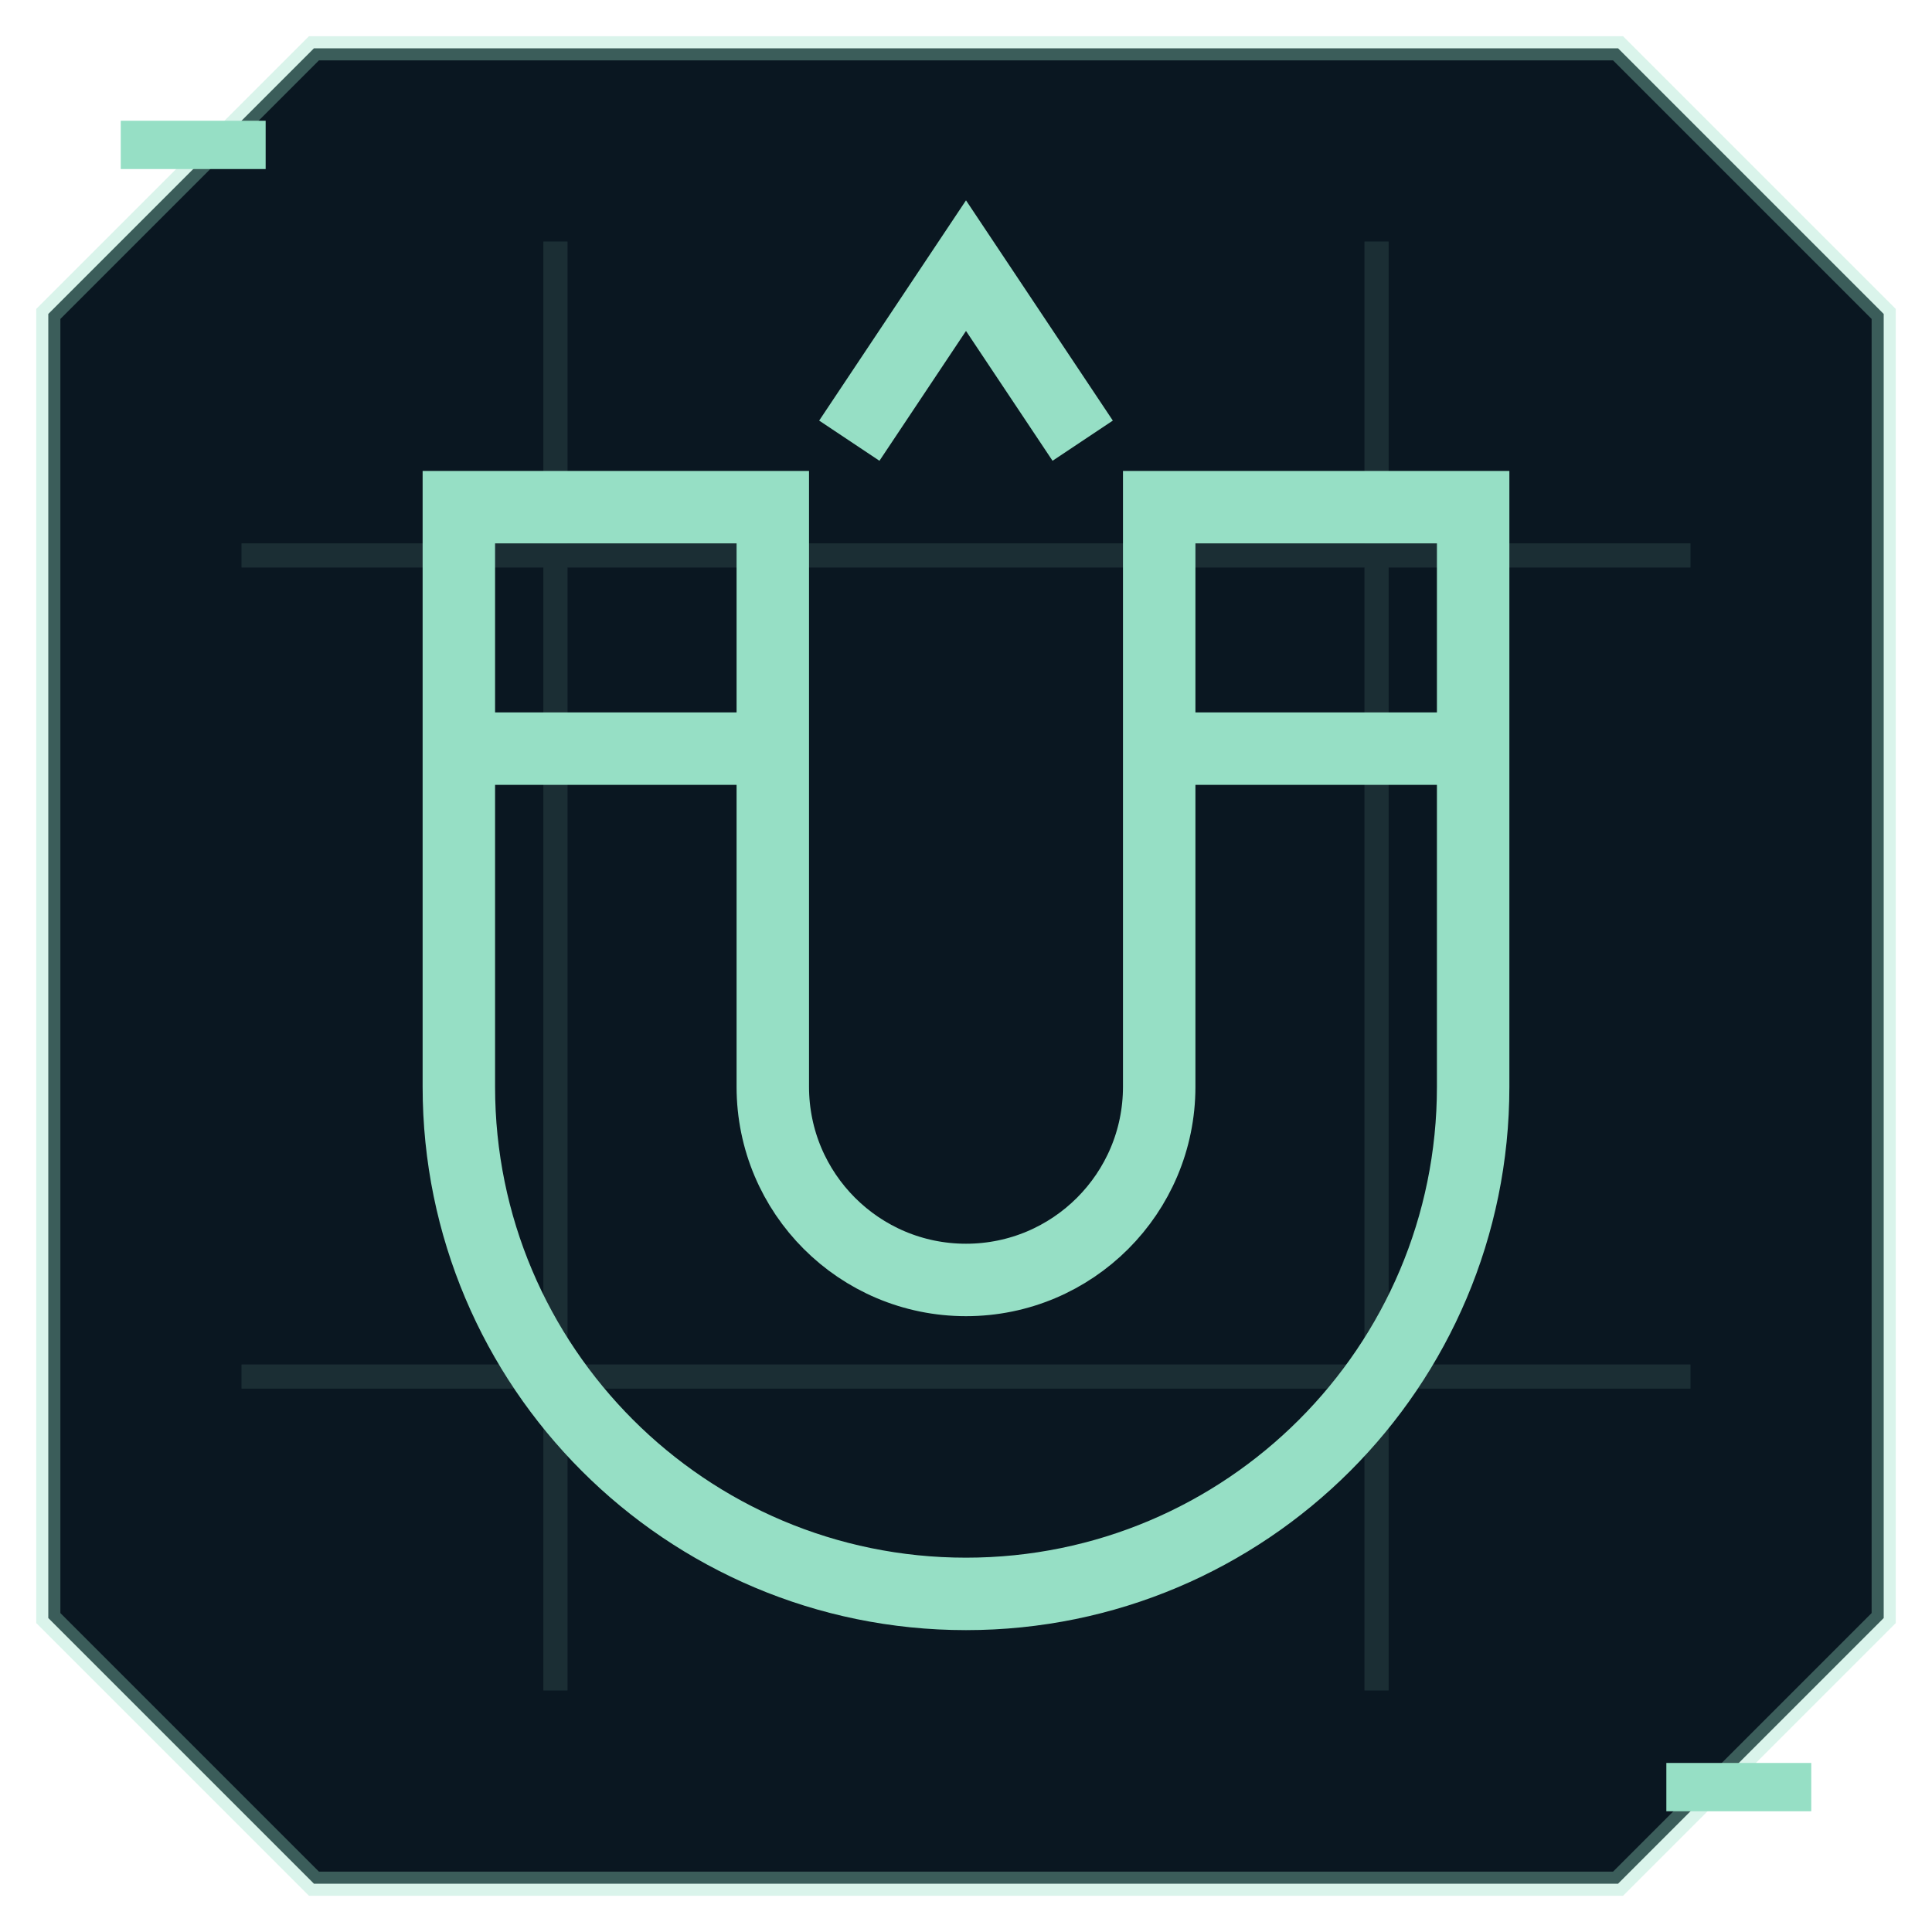
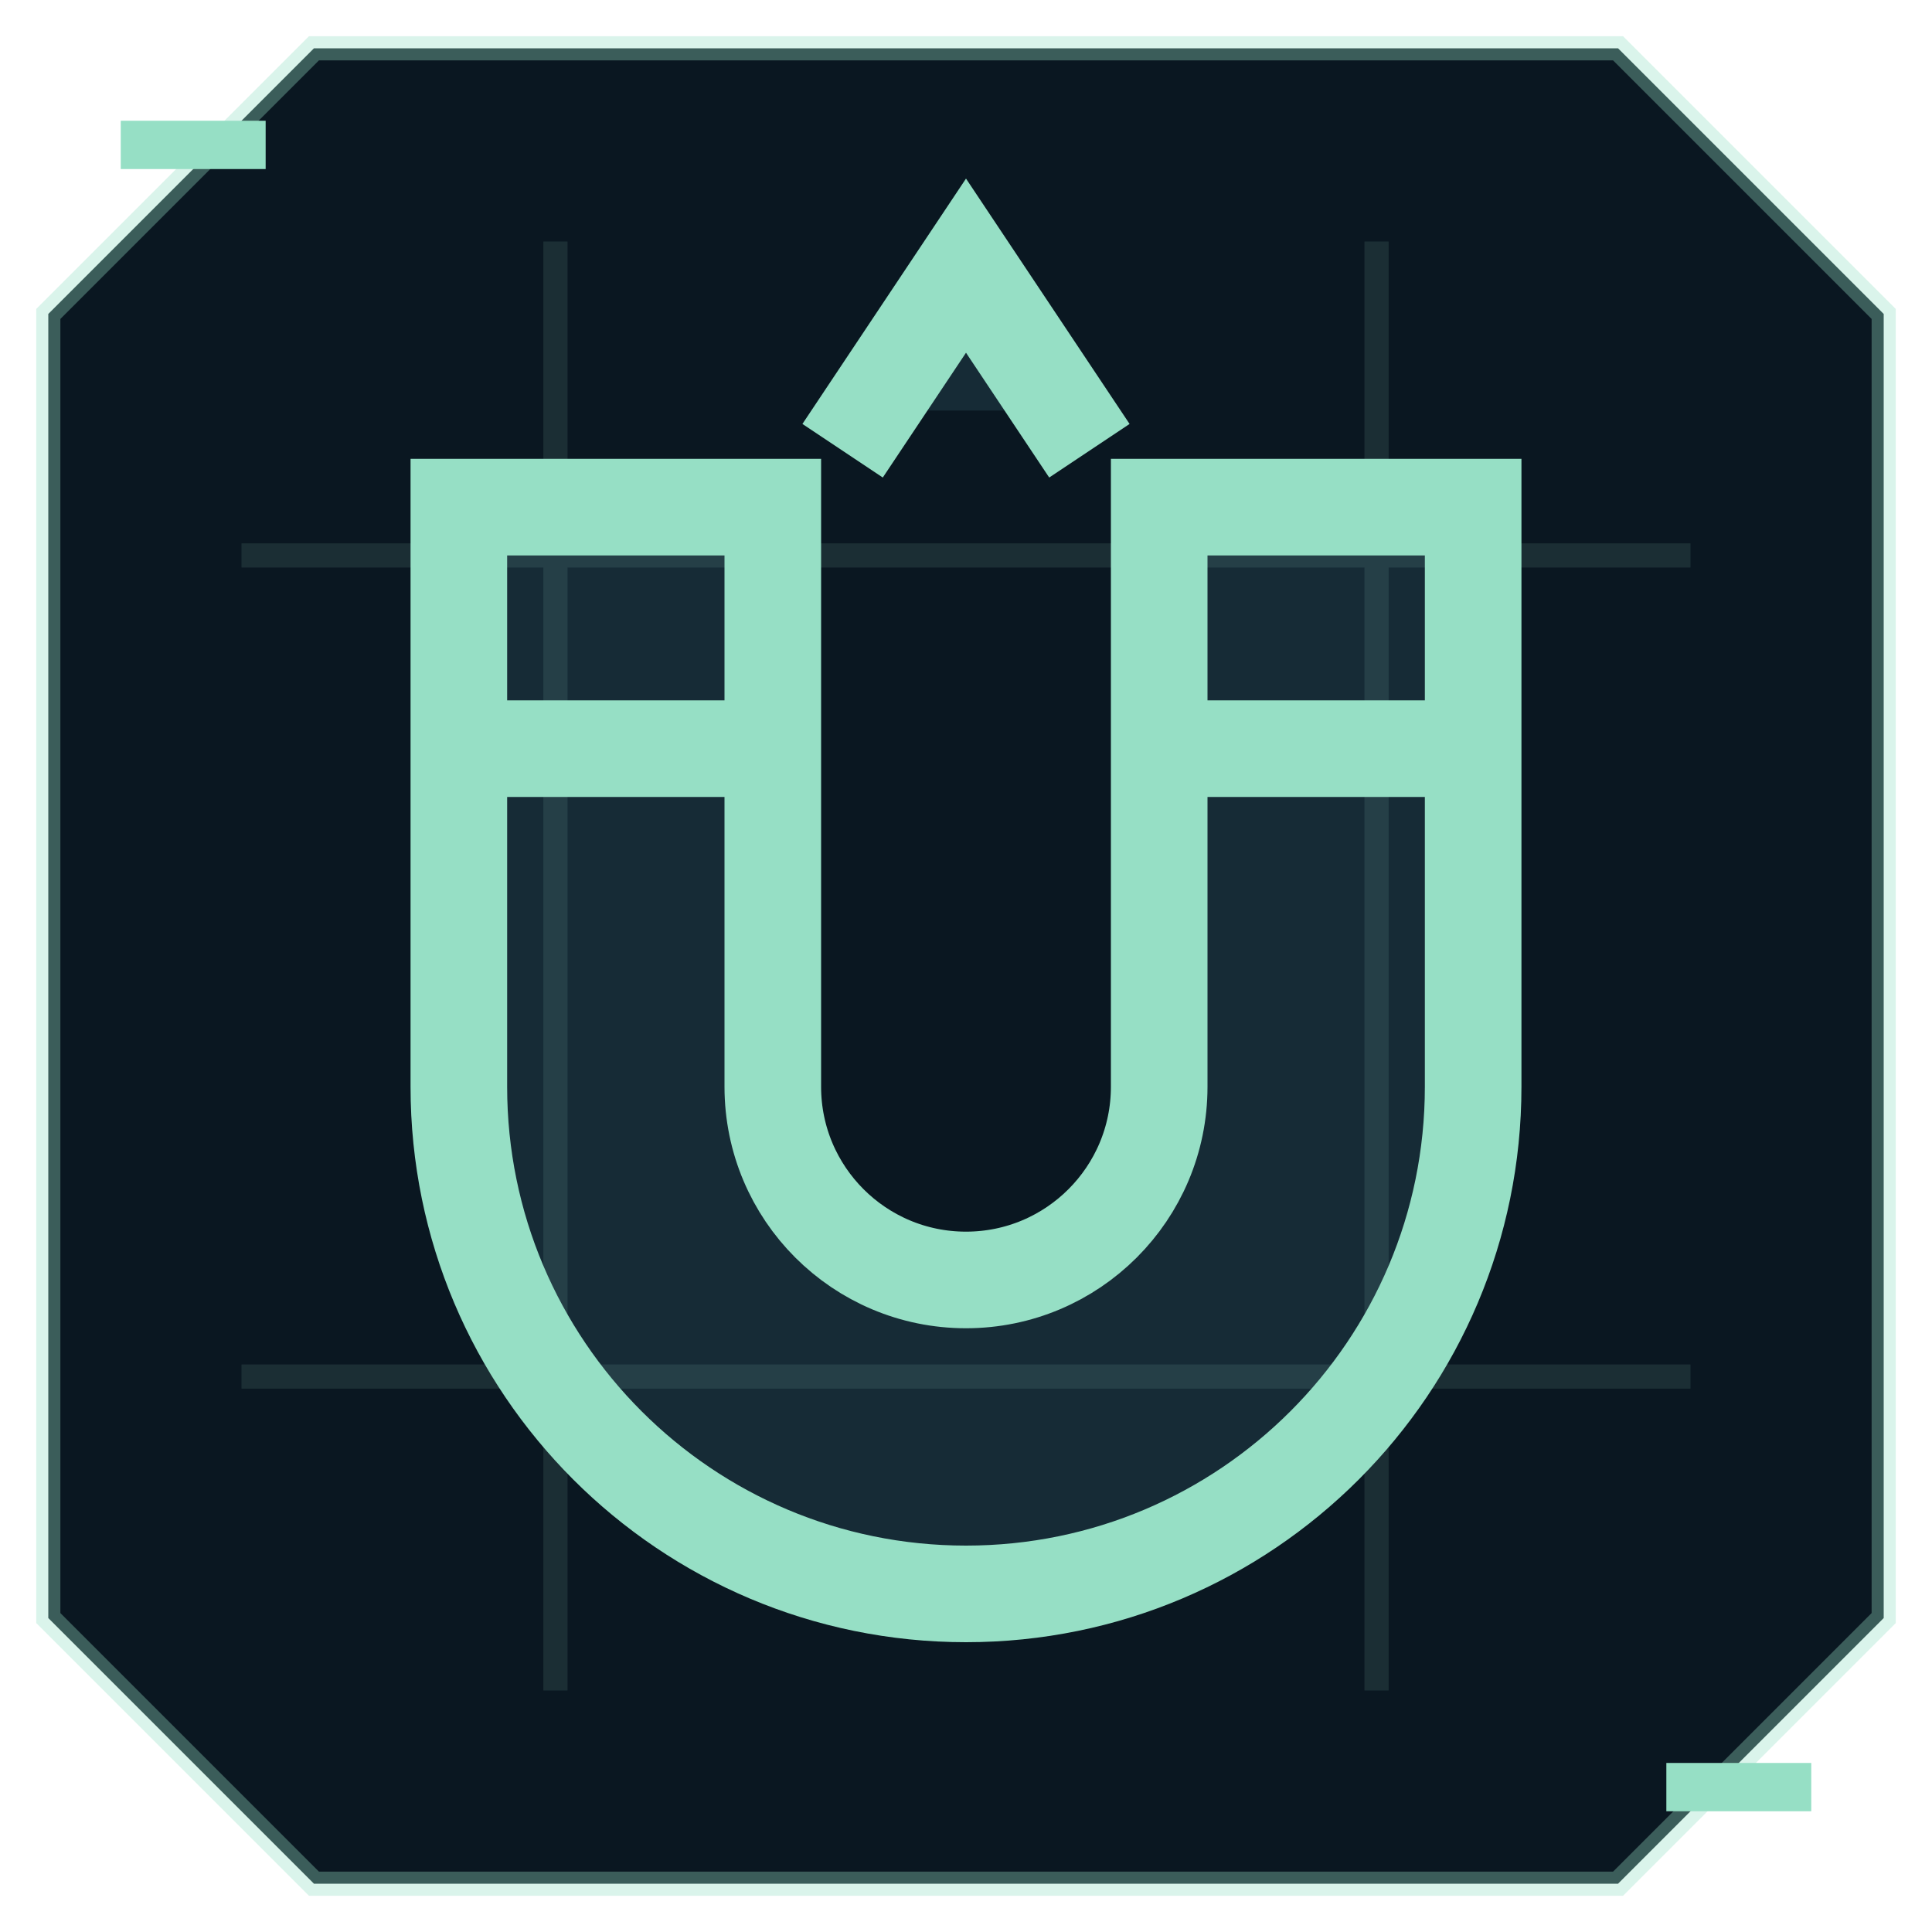
<svg xmlns="http://www.w3.org/2000/svg" width="80" height="80" viewBox="0 0 80 80">
  <path fill="#0a1721" stroke="#96dfc5" stroke-opacity=".35" d="M13 2h54l11 11v54L67 78H13L2 67V13z" />
  <path fill="none" stroke="#96dfc5" stroke-opacity=".12" d="M10 23h60M10 57h60M23 10v60M57 10v60" />
-   <g transform="translate(8 8)" stroke="#96dfc5" fill="none" stroke-width="3" stroke-linecap="square" stroke-linejoin="miter">
+   <g transform="translate(8 8)" stroke="#96dfc5" fill="#83d8f31a" stroke-width="4" stroke-linecap="square" stroke-linejoin="miter">
    <path d="M11 13h13v24a8 8 0 0016 0V13h13v24a21 21 0 01-42 0zM11 23h13m16 0h13M28 9l4-6 4 6" />
  </g>
  <path fill="#96dfc5" d="M5 5h6v2H5zm64 68h6v2h-6z" />
</svg>
